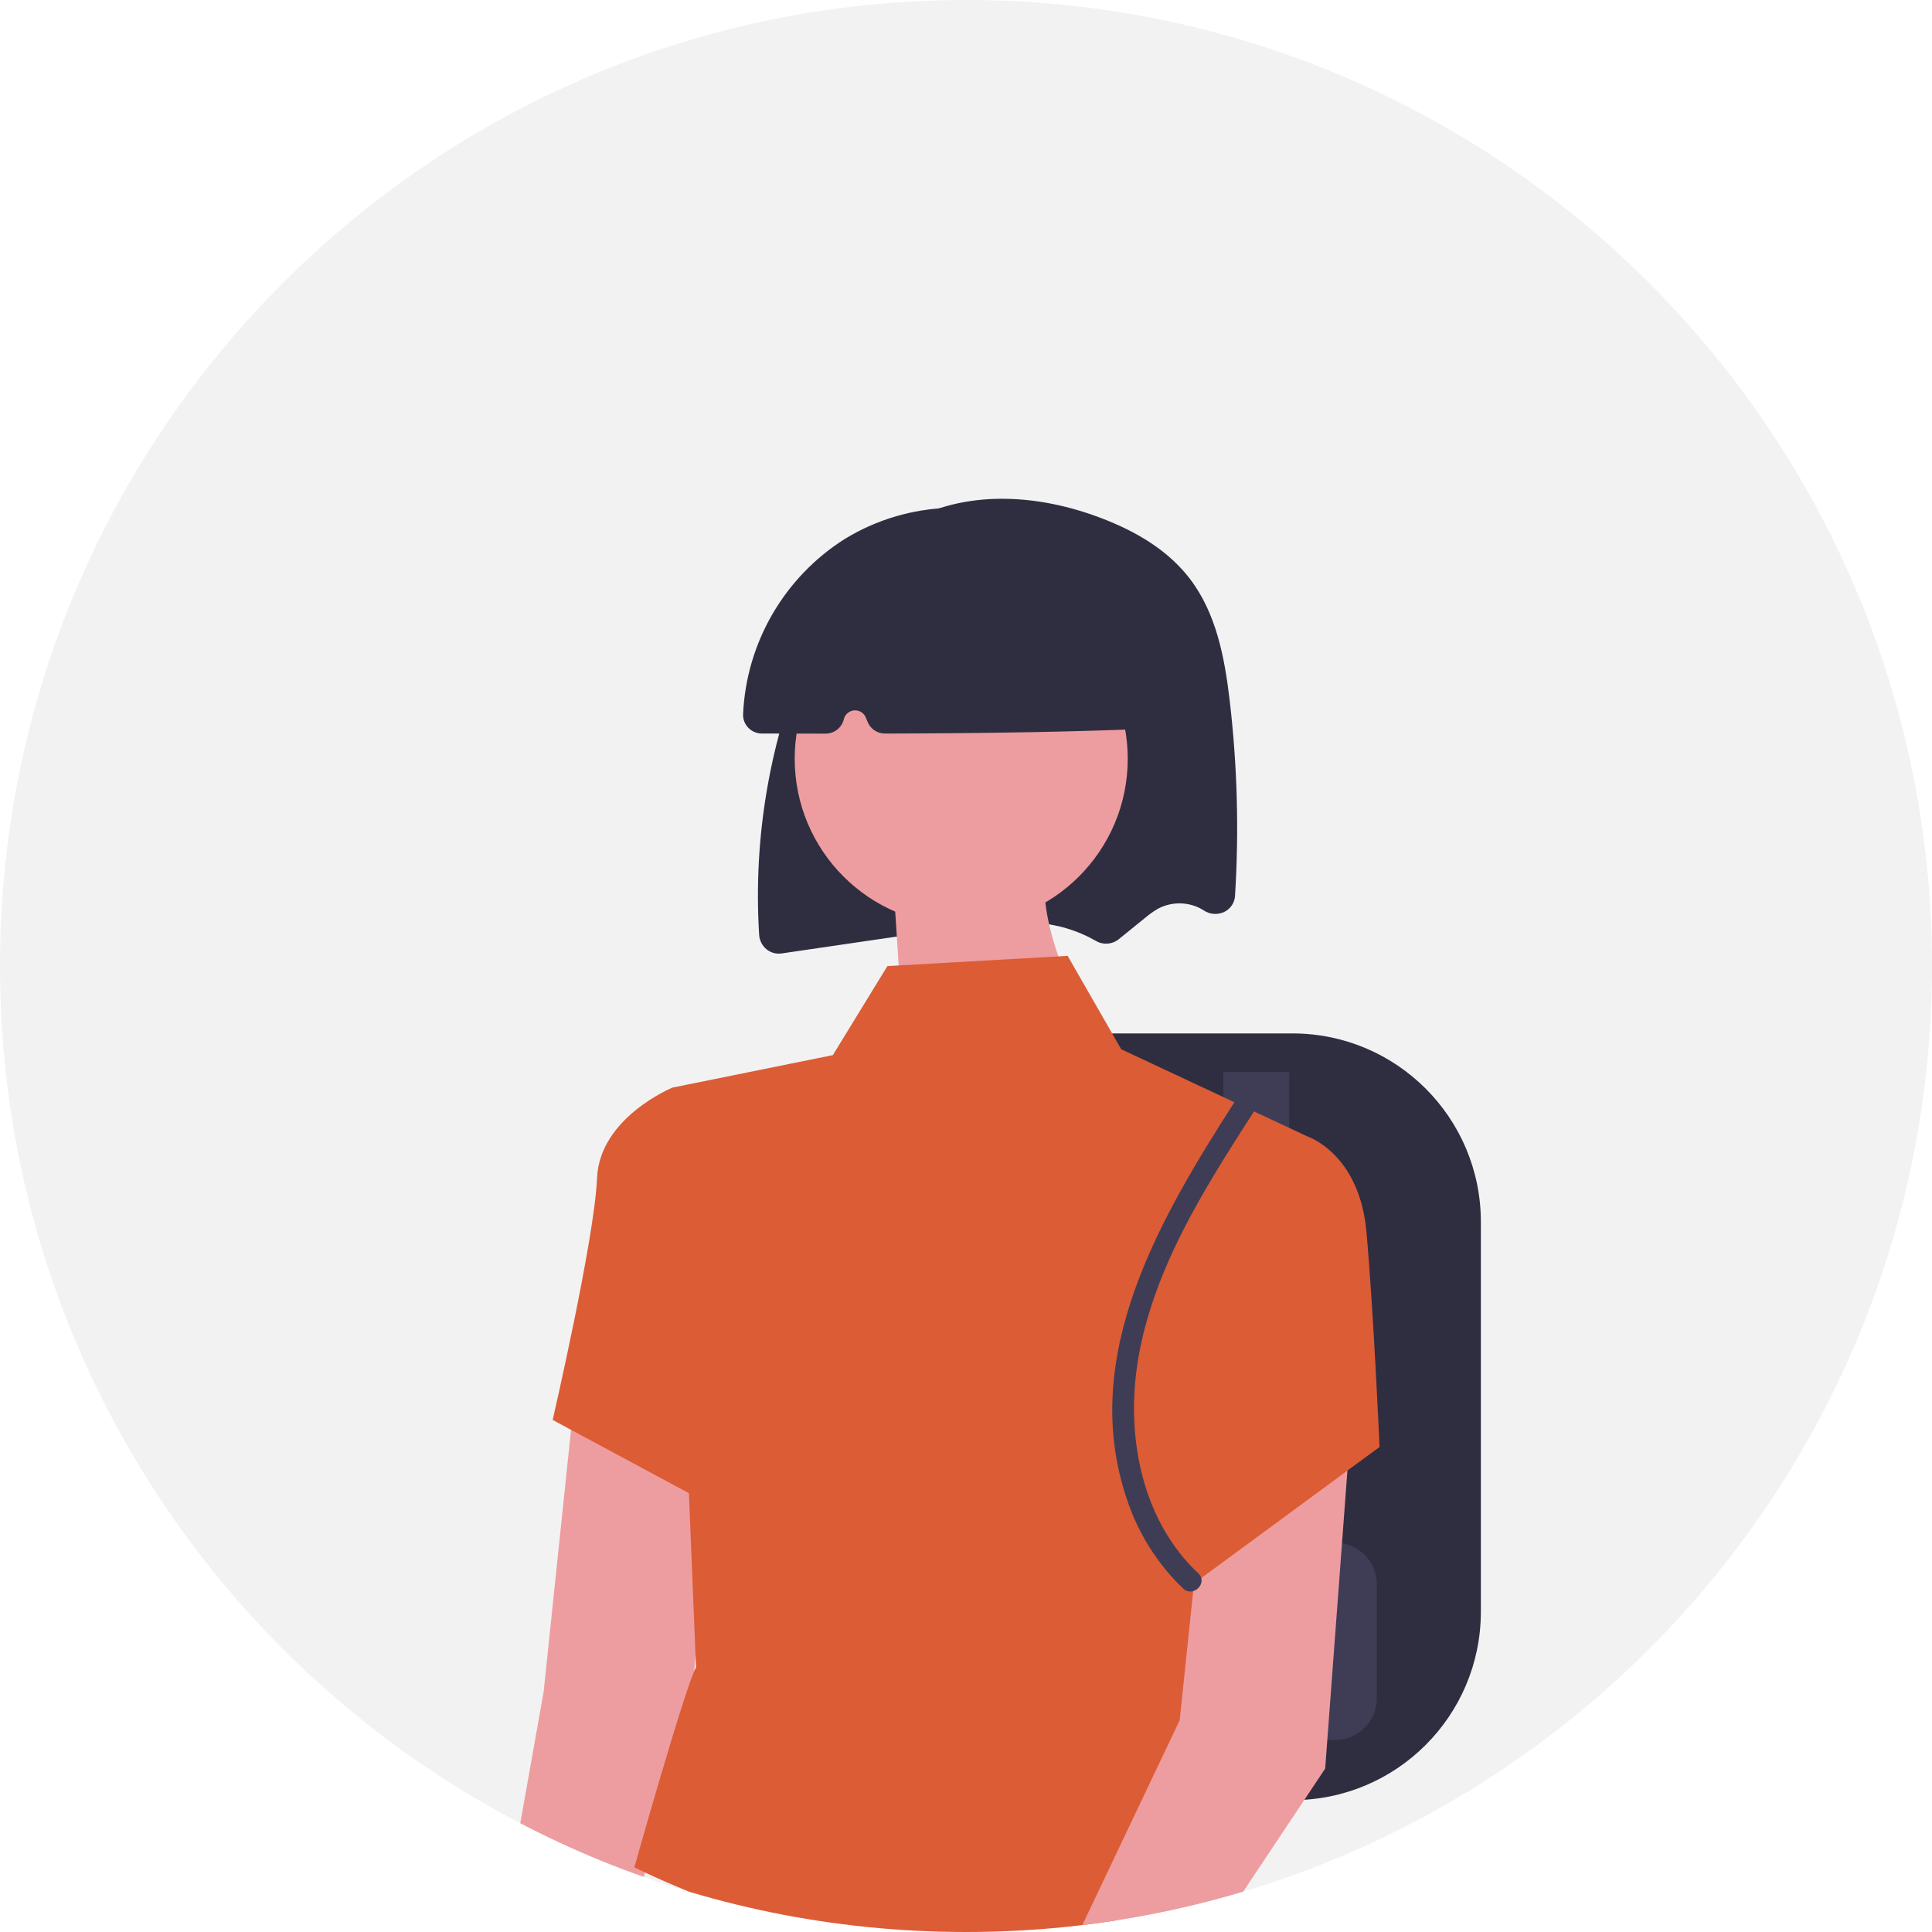
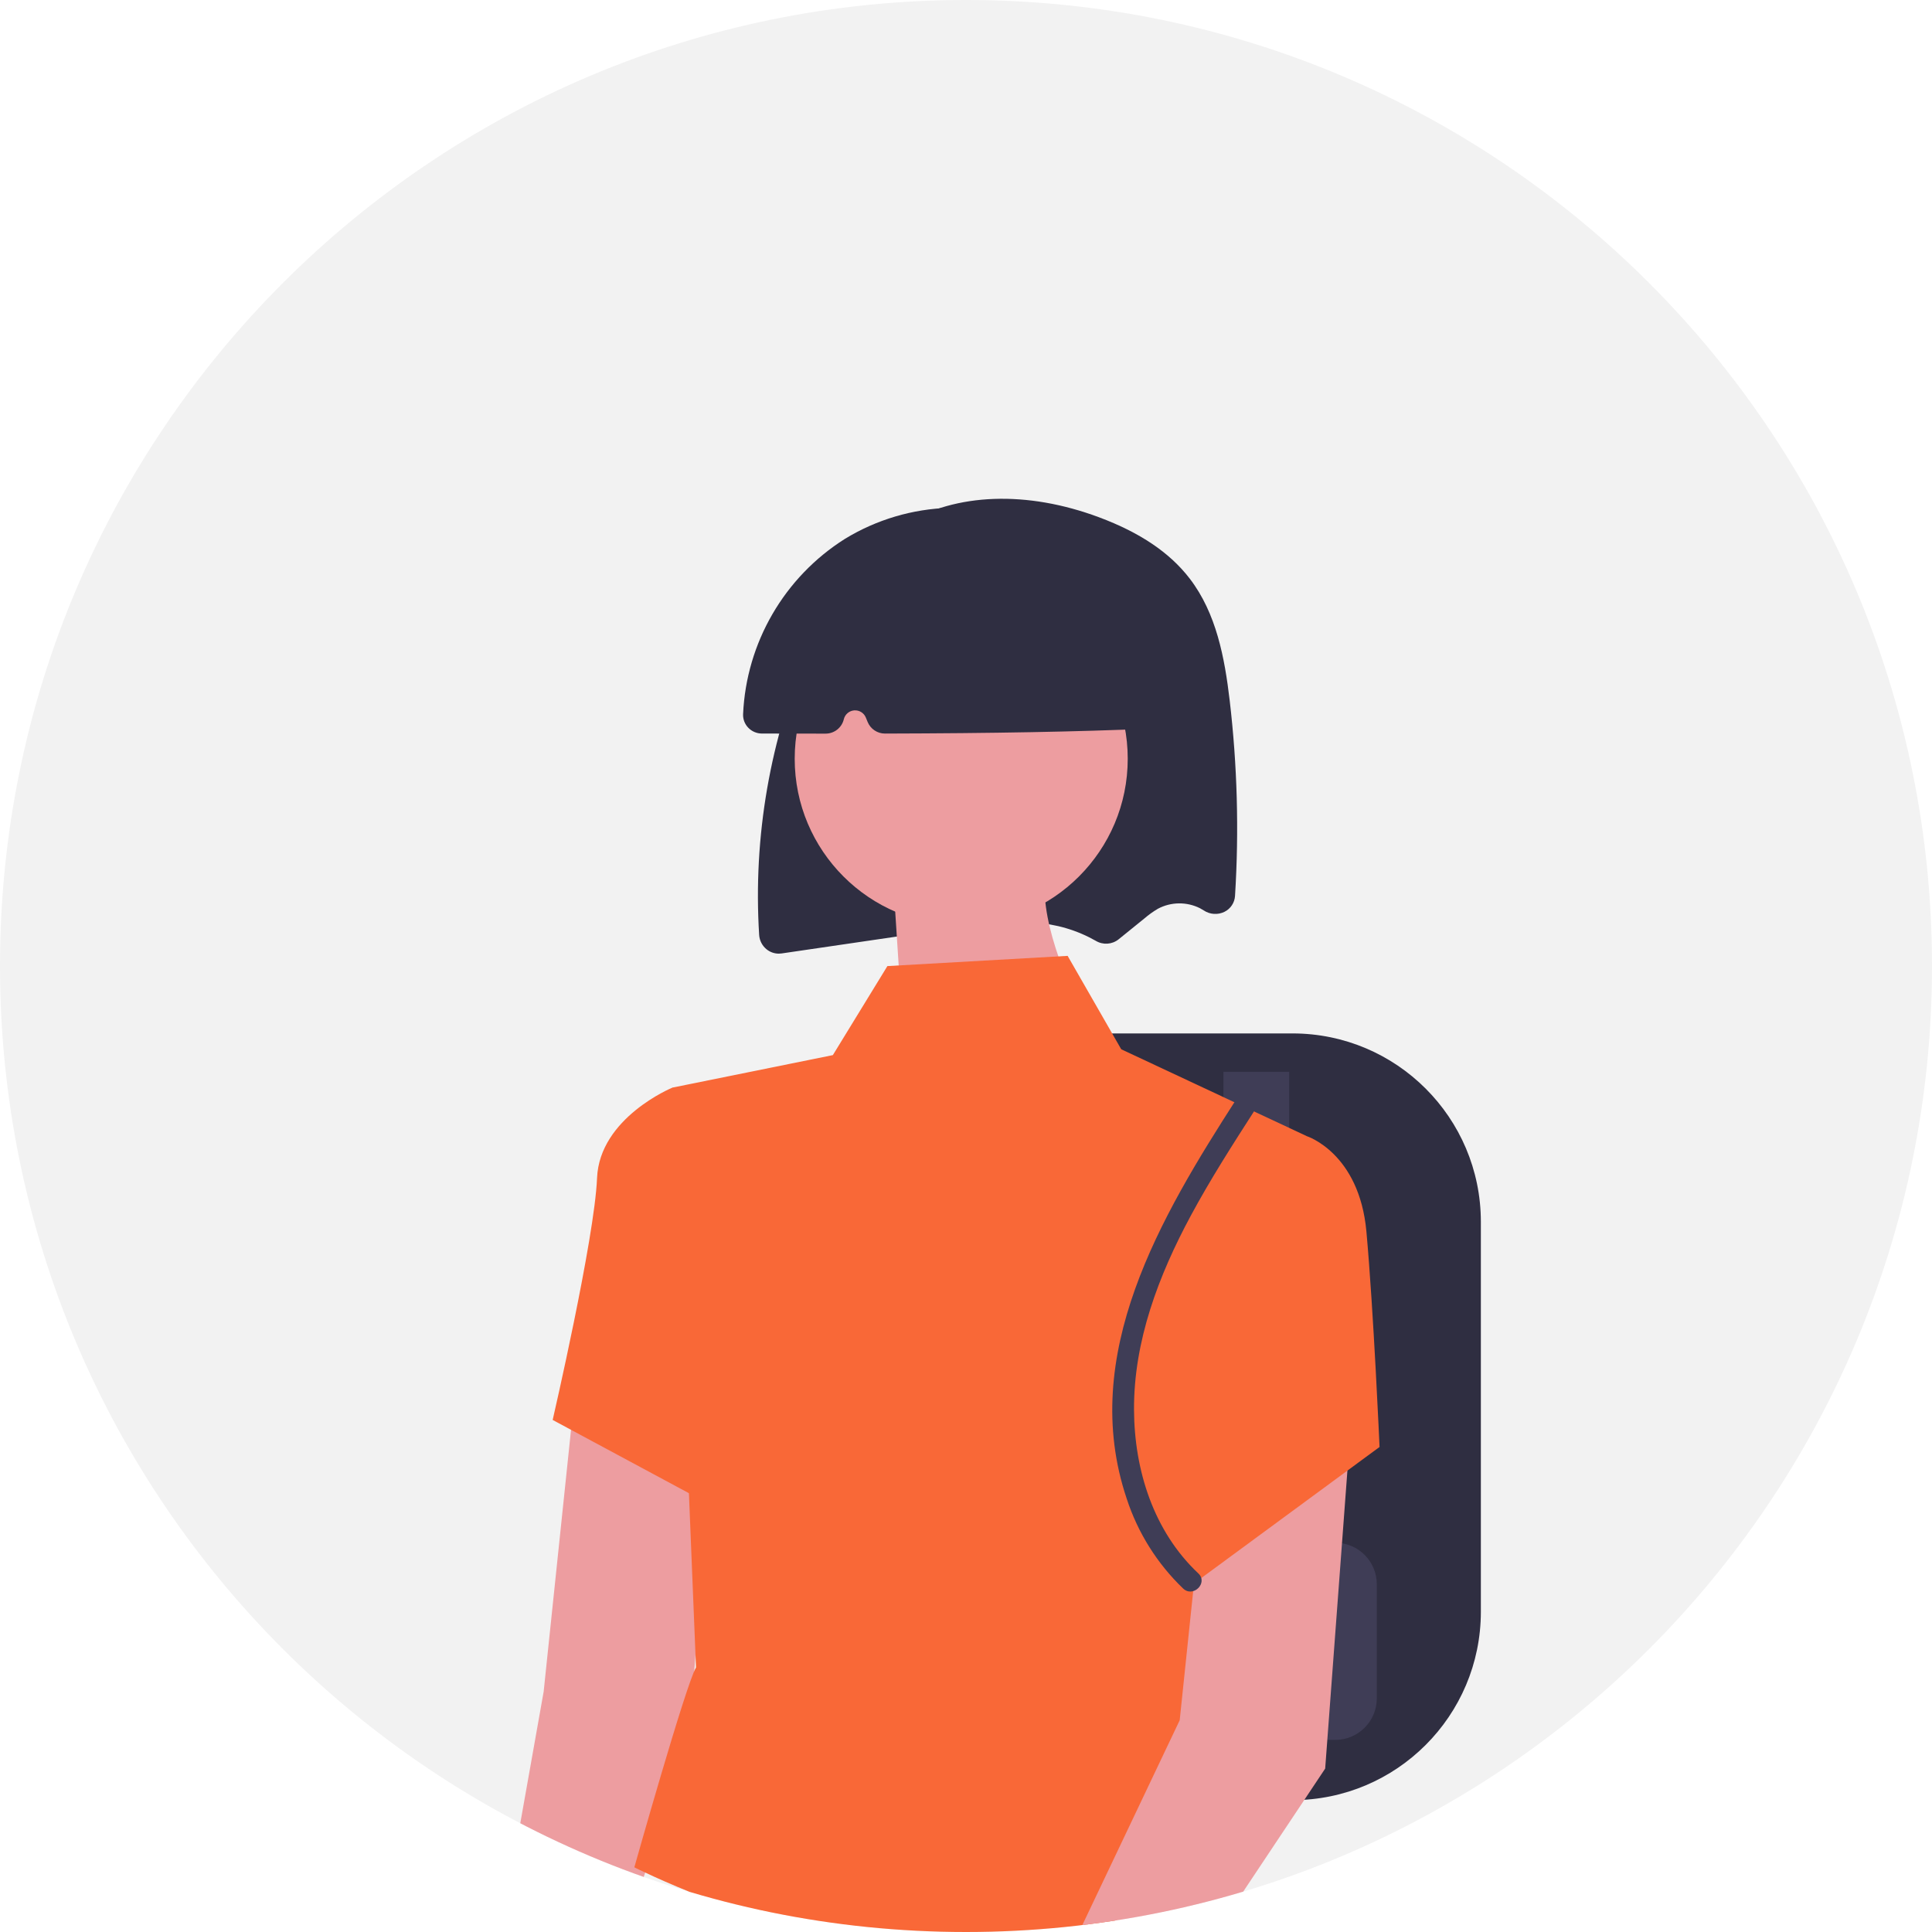
<svg xmlns="http://www.w3.org/2000/svg" width="640" height="640" viewBox="0 0 640 640" role="img" artist="Katerina Limpitsouni" source="https://undraw.co/">
  <defs>
    <clipPath id="a-74">
      <circle cx="320" cy="320" r="320" transform="translate(501 195)" fill="none" stroke="#707070" stroke-width="1" />
    </clipPath>
  </defs>
  <g transform="translate(-21484 -20497)">
    <circle cx="320" cy="320" r="320" transform="translate(21484 20497)" fill="#f2f2f2" />
    <g transform="translate(20983 20302)" clip-path="url(#a-74)">
      <g transform="translate(426.41 -258.111)">
        <path d="M395,524.524a6.435,6.435,0,0,1-4.076-1.454,6.665,6.665,0,0,1-2.442-4.747,207.7,207.7,0,0,1,16.5-95.076c8.734-20.222,18.782-33.252,31.621-41.007,17.128-10.345,40.629-11.171,64.478-2.267,13.629,5.089,23.459,11.74,30.05,20.333,8.794,11.466,11.553,26.177,13.223,40.365a361.8,361.8,0,0,1,1.769,64.689,6.3,6.3,0,0,1-3.5,5.306,6.9,6.9,0,0,1-6.85-.451,14.172,14.172,0,0,0-1.25-.732,15.2,15.2,0,0,0-13.967.177,31.236,31.236,0,0,0-4.448,3.193l-8.574,6.941a6.62,6.62,0,0,1-7.543.478,46.521,46.521,0,0,0-20.309-6,129.64,129.64,0,0,0-28.3,2.054l-55.42,8.124A6.7,6.7,0,0,1,395,524.524Z" transform="translate(-62.412 244.496)" fill="#2f2e41" />
        <path d="M.022,18.3,19.69,93.288,94.679,78.538S42.356,24.584,49.721,0L0,18.3H.022Z" transform="translate(374.009 727.802) rotate(11)" fill="#ed9da0" />
        <path d="M507.867,693H421.459V439.014h86.408a62.423,62.423,0,0,1,62.353,62.353V630.643A62.423,62.423,0,0,1,507.867,693Z" transform="translate(-5.075 356.432)" fill="#2f2e41" />
        <path d="M455.71,548.908a10.9,10.9,0,0,1-10.885-10.885V443.688h21.77v94.336a10.9,10.9,0,0,1-10.885,10.885Z" transform="translate(35.055 364.458)" fill="#3f3d56" />
        <path d="M507.1,566.409H443.88a13.758,13.758,0,0,1-13.742-13.743V514.842A13.758,13.758,0,0,1,443.88,501.1H507.1a13.758,13.758,0,0,1,13.742,13.743v37.824A13.758,13.758,0,0,1,507.1,566.409Z" transform="translate(9.83 463.063)" fill="#3f3d56" />
        <path d="M254.356,376.062l-8.481,113.624L189.626,659.372l-22.591-13.131,30.648-172.572,10.408-99.555Z" transform="translate(57 539.824)" fill="#ed9da0" />
-         <path d="M595.814,489.3,534.3,460.5,516.545,429.56l-59.706,3.385-18.067,29.492L385.628,473.2l7.81,192.079c-3.479,6.023-20.428,66.212-20.428,66.212s151.176,77,193.883-21.235c0,0,8.42-28.734-5.8-88.934S595.814,489.3,595.814,489.3Z" transform="translate(-88.287 340.193)" fill="#dc5c35" />
-         <path d="M420.193,457.853,402.727,445.62s-24.157,9.917-24.972,29.981-14.7,80.108-14.7,80.108L418.2,585.356Z" transform="translate(-105.386 367.777)" fill="#dc5c35" />
+         <path d="M595.814,489.3,534.3,460.5,516.545,429.56l-59.706,3.385-18.067,29.492L385.628,473.2l7.81,192.079c-3.479,6.023-20.428,66.212-20.428,66.212s151.176,77,193.883-21.235c0,0,8.42-28.734-5.8-88.934S595.814,489.3,595.814,489.3Z" transform="translate(-88.287 340.193)" fill="#F96837" />
+         <path d="M420.193,457.853,402.727,445.62s-24.157,9.917-24.972,29.981-14.7,80.108-14.7,80.108L418.2,585.356Z" transform="translate(-105.386 367.777)" fill="#F96837" />
        <path d="M355.826,379.547l-8.479,113.621-94.129,141.28-22.588-13.131,68.524-144.163L309.563,377.6Z" transform="translate(166.226 545.81)" fill="#ed9da0" />
-         <path d="M458.658,457.967l28.773-6.423s17.338,5.537,19.705,31.579,4.353,71.365,4.353,71.365l-60.383,44.4-14.992-63.686Z" transform="translate(20.095 377.952)" fill="#dc5c35" />
+         <path d="M458.658,457.967l28.773-6.423s17.338,5.537,19.705,31.579,4.353,71.365,4.353,71.365l-60.383,44.4-14.992-63.686Z" transform="translate(20.095 377.952)" fill="#F96837" />
        <circle cx="55.16" cy="55.16" r="55.16" transform="translate(337.846 649.294)" fill="#ed9da0" />
        <path d="M413.6,449.76h0q-10.54-.005-21.107-.028a6.3,6.3,0,0,1-4.5-1.918,6.1,6.1,0,0,1-1.725-4.471,72.52,72.52,0,0,1,33.742-58.106h0a70.451,70.451,0,0,1,107.028,56.321,6.209,6.209,0,0,1-5.943,6.553c-24.411,1.032-51.491,1.534-87.8,1.628h-.018a6.193,6.193,0,0,1-5.757-3.866l-.584-1.43a3.844,3.844,0,0,0-7.3.555A6.194,6.194,0,0,1,413.6,449.76Z" transform="translate(-65.522 246.376)" fill="#2f2e41" />
        <path d="M459.776,605.157c-14.825-13.95-21.2-34.192-21.3-54.181-.116-22.83,8.147-44.514,18.834-64.364,6.463-12.005,13.828-23.493,21.2-34.955,2.479-3.856-3.666-7.421-6.133-3.585-24.932,38.779-52.388,84.711-36.31,132.37a72.271,72.271,0,0,0,18.689,29.737c3.327,3.131,8.359-1.882,5.022-5.022Z" transform="translate(11.772 369.161)" fill="#3f3d56" />
      </g>
    </g>
  </g>
</svg>
